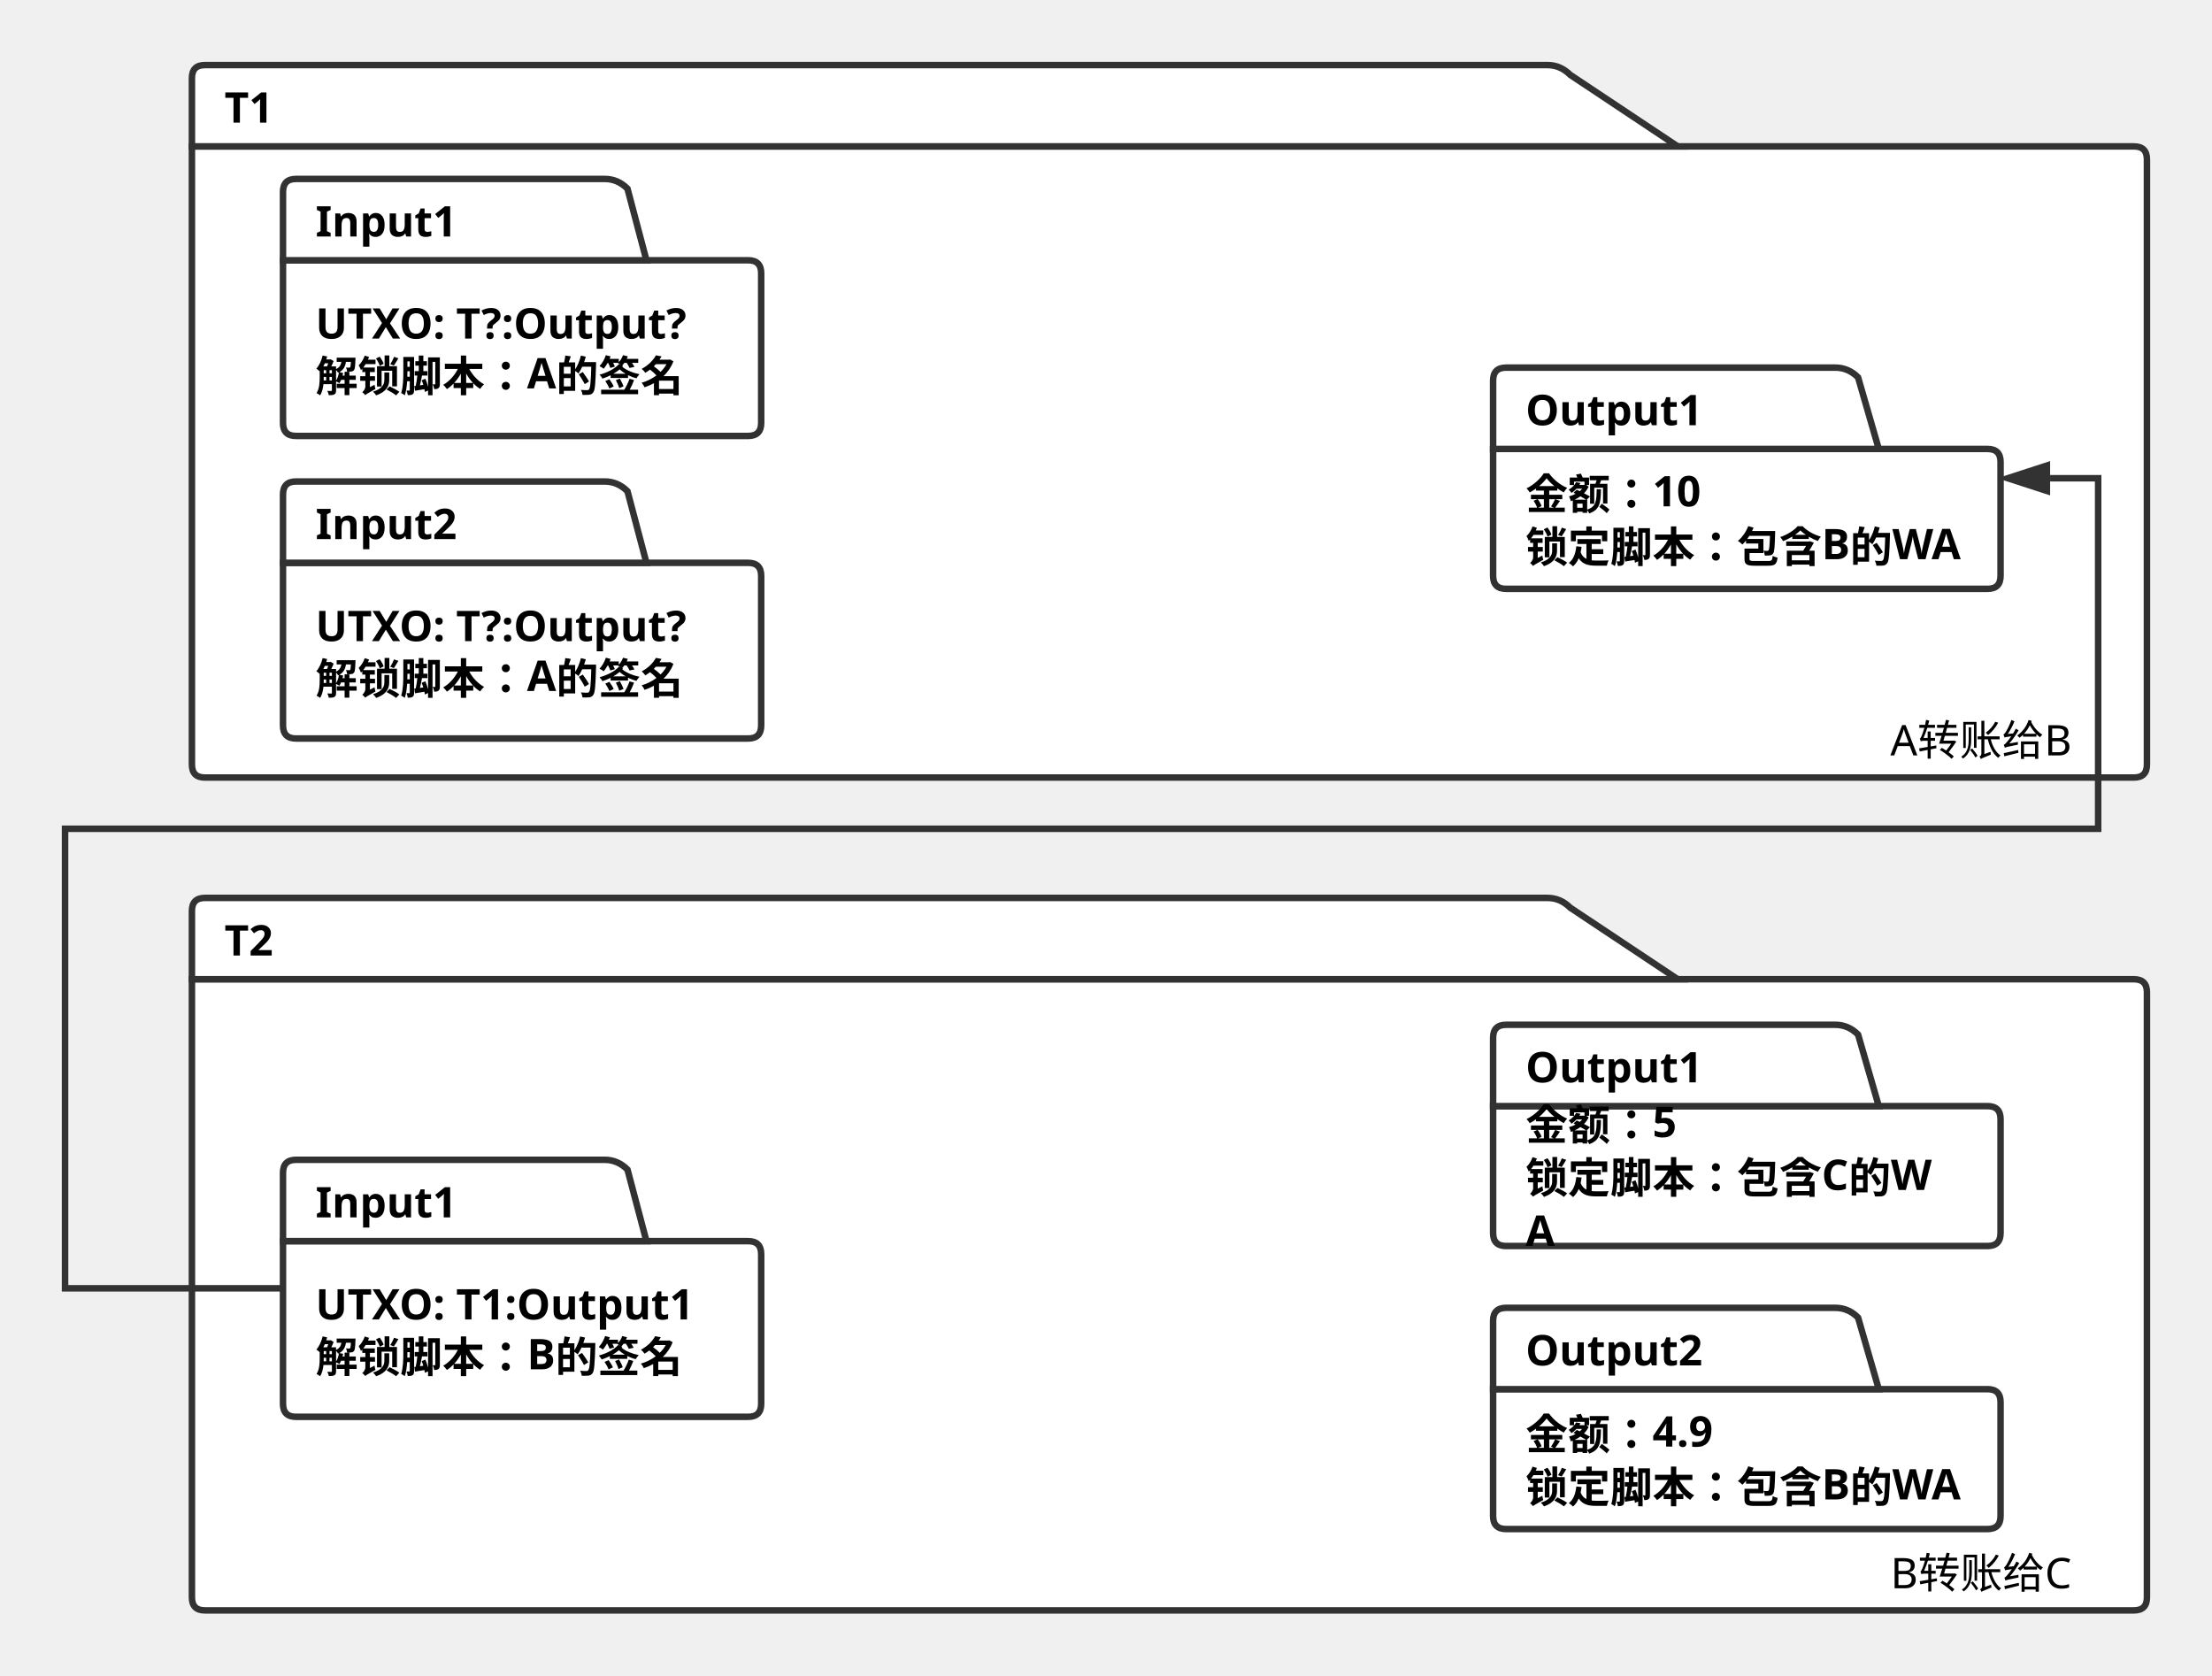
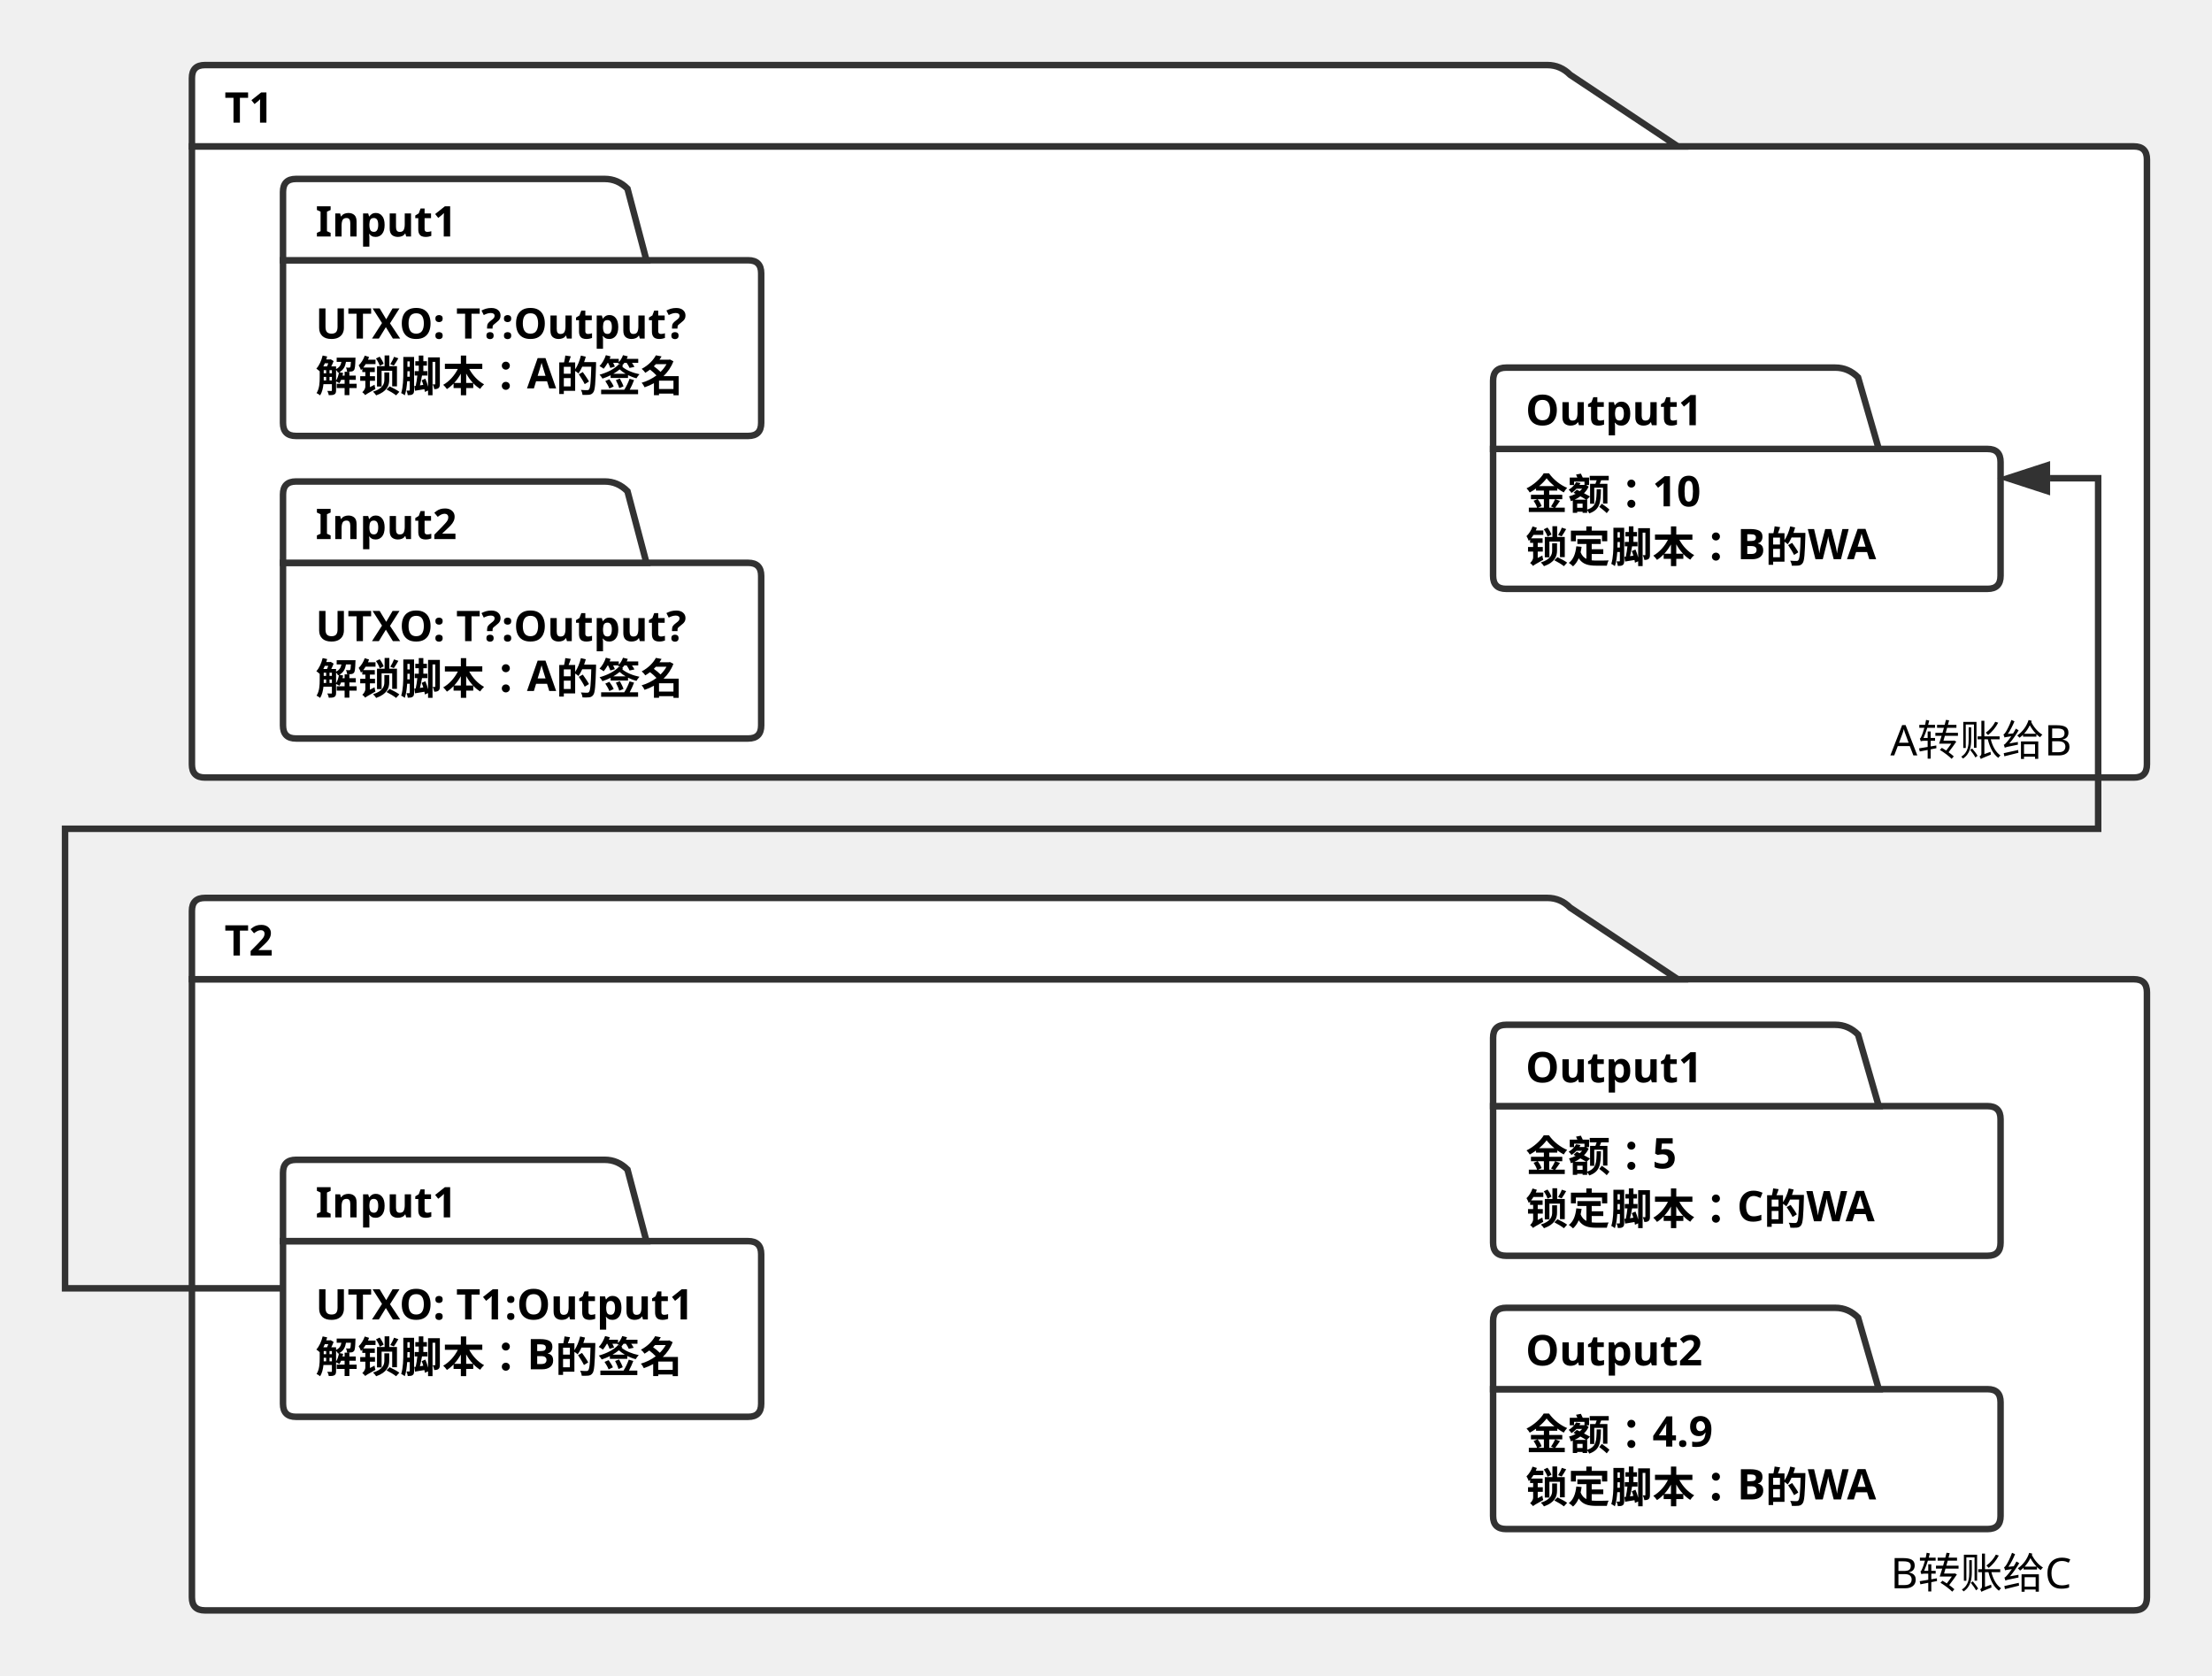
<svg xmlns="http://www.w3.org/2000/svg" id="processonSvg1000" viewBox="316.0 48.0 680.0 515.0" width="680.0" height="515.0">
  <defs id="ProcessOnDefs1001">
-     <marker id="ProcessOnMarker1077" markerUnits="userSpaceOnUse" orient="auto" markerWidth="16.236" markerHeight="10.551" viewBox="-1.0 -1.376 16.236 10.551" refX="-1.0" refY="3.899">
-       <path id="ProcessOnPath1078" d="M12.0 3.899L0.0 7.798V0.0Z" stroke="#323232" stroke-width="2.0" fill="#323232" transform="matrix(1.0,0.0,0.0,1.0,0.0,0.0)" />
+     <marker id="ProcessOnMarker1076" markerUnits="userSpaceOnUse" orient="auto" markerWidth="16.236" markerHeight="10.551" viewBox="-1.0 -1.376 16.236 10.551" refX="-1.0" refY="3.899">
+       <path id="ProcessOnPath1077" d="M12.0 3.899L0.0 7.798V0.0Z" stroke="#323232" stroke-width="2.0" fill="#323232" transform="matrix(1.0,0.0,0.0,1.0,0.0,0.0)" />
    </marker>
  </defs>
  <g id="ProcessOnG1002">
    <path id="ProcessOnPath1003" d="M316.0 48.0H996.0V563.0H316.0V48.0Z" fill="none" />
    <g id="ProcessOnG1004">
      <g id="ProcessOnG1005" transform="matrix(1.0,0.0,0.0,1.0,375.0,68.0)" opacity="1.0">
        <path id="ProcessOnPath1006" d="M0.0 25.0L597.0 25.0Q601.0 25.0 601.0 29.0L601.0 215.0Q601.0 219.0 597.0 219.0L4.0 219.0Q0.0 219.0 0.0 215.0Z" stroke="#323232" stroke-width="2.0" stroke-dasharray="none" opacity="1.0" fill="#ffffff" />
        <path id="ProcessOnPath1007" d="M0.0 4.0Q0.0 0.0 4.0 0.0L416.7 0.0Q420.7 0.0 423.7 3.0L456.76 25.0L0.0 25.0Z" stroke="#323232" stroke-width="2.0" stroke-dasharray="none" opacity="1.0" fill="#ffffff" />
        <path id="ProcessOnPath1008" d="M0.0 0.0L420.7 0.0L456.76 25.0L601.0 25.0L601.0 219.0L0.0 219.0Z" stroke="none" stroke-width="0.0" stroke-dasharray="none" opacity="1.0" fill="none" />
        <g id="ProcessOnG1009" transform="matrix(1.0,0.0,0.0,1.0,10.0,4.375)">
          <text id="ProcessOnText1010" fill="#000000" font-size="13" x="0.0" y="13.325" font-family="微软雅黑" font-weight="bold" font-style="normal" text-decoration="none" family="微软雅黑" text-anchor="start" size="13">T1</text>
        </g>
        <g id="ProcessOnG1011" transform="matrix(1.0,0.0,0.0,1.0,10.0,113.875)">
          <text id="ProcessOnText1012" fill="#000000" font-size="13" x="0.0" y="13.325" font-family="微软雅黑" font-weight="bold" font-style="normal" text-decoration="none" family="微软雅黑" text-anchor="start" size="13" />
        </g>
      </g>
      <g id="ProcessOnG1013" transform="matrix(1.0,0.0,0.0,1.0,403.0,103.0)" opacity="1.0">
        <path id="ProcessOnPath1014" d="M0.0 25.0L143.0 25.0Q147.0 25.0 147.0 29.0L147.0 75.0Q147.0 79.0 143.0 79.0L4.0 79.0Q0.0 79.0 0.0 75.0Z" stroke="#323232" stroke-width="2.0" stroke-dasharray="none" opacity="1.0" fill="#ffffff" />
        <path id="ProcessOnPath1015" d="M0.0 4.0Q0.0 0.0 4.0 0.0L98.9 0.0Q102.9 0.0 105.9 3.0L111.72 25.0L0.0 25.0Z" stroke="#323232" stroke-width="2.0" stroke-dasharray="none" opacity="1.0" fill="#ffffff" />
        <path id="ProcessOnPath1016" d="M0.0 0.0L102.9 0.0L111.72 25.0L147.0 25.0L147.0 79.0L0.0 79.0Z" stroke="none" stroke-width="0.0" stroke-dasharray="none" opacity="1.0" fill="none" />
        <g id="ProcessOnG1017" transform="matrix(1.0,0.0,0.0,1.0,10.0,4.375)">
          <text id="ProcessOnText1018" fill="#000000" font-size="13" x="0.0" y="13.325" font-family="微软雅黑" font-weight="bold" font-style="normal" text-decoration="none" family="微软雅黑" text-anchor="start" size="13">Input1</text>
        </g>
        <g id="ProcessOnG1019" transform="matrix(1.0,0.0,0.0,1.0,10.0,35.75)">
          <text id="ProcessOnText1020" fill="#000000" font-size="13" x="0.0" y="13.325" font-family="微软雅黑" font-weight="bold" font-style="normal" text-decoration="none" family="微软雅黑" text-anchor="start" size="13">UTXO: T?:Output?</text>
          <text id="ProcessOnText1021" fill="#000000" font-size="13" x="0.0" y="29.575" font-family="微软雅黑" font-weight="bold" font-style="normal" text-decoration="none" family="微软雅黑" text-anchor="start" size="13">解锁脚本：A的签名</text>
        </g>
      </g>
      <g id="ProcessOnG1022" transform="matrix(1.0,0.0,0.0,1.0,403.0,196.0)" opacity="1.0">
        <path id="ProcessOnPath1023" d="M0.0 25.0L143.0 25.0Q147.0 25.0 147.0 29.0L147.0 75.0Q147.0 79.0 143.0 79.0L4.0 79.0Q0.0 79.0 0.0 75.0Z" stroke="#323232" stroke-width="2.0" stroke-dasharray="none" opacity="1.0" fill="#ffffff" />
        <path id="ProcessOnPath1024" d="M0.0 4.0Q0.0 0.0 4.0 0.0L98.9 0.0Q102.9 0.0 105.9 3.0L111.72 25.0L0.0 25.0Z" stroke="#323232" stroke-width="2.0" stroke-dasharray="none" opacity="1.0" fill="#ffffff" />
        <path id="ProcessOnPath1025" d="M0.0 0.0L102.9 0.0L111.72 25.0L147.0 25.0L147.0 79.0L0.0 79.0Z" stroke="none" stroke-width="0.0" stroke-dasharray="none" opacity="1.0" fill="none" />
        <g id="ProcessOnG1026" transform="matrix(1.0,0.0,0.0,1.0,10.0,4.375)">
          <text id="ProcessOnText1027" fill="#000000" font-size="13" x="0.0" y="13.325" font-family="微软雅黑" font-weight="bold" font-style="normal" text-decoration="none" family="微软雅黑" text-anchor="start" size="13">Input2</text>
        </g>
        <g id="ProcessOnG1028" transform="matrix(1.0,0.0,0.0,1.0,10.0,35.75)">
          <text id="ProcessOnText1029" fill="#000000" font-size="13" x="0.0" y="13.325" font-family="微软雅黑" font-weight="bold" font-style="normal" text-decoration="none" family="微软雅黑" text-anchor="start" size="13">UTXO: T?:Output?</text>
          <text id="ProcessOnText1030" fill="#000000" font-size="13" x="0.0" y="29.575" font-family="微软雅黑" font-weight="bold" font-style="normal" text-decoration="none" family="微软雅黑" text-anchor="start" size="13">解锁脚本：A的签名</text>
        </g>
      </g>
      <g id="ProcessOnG1031" transform="matrix(1.0,0.0,0.0,1.0,889.0,265.0)" opacity="1.0">
        <path id="ProcessOnPath1032" d="M0.0 0.0L74.0 0.0L74.0 20.0L0.0 20.0Z" stroke="none" stroke-width="0.0" stroke-dasharray="none" opacity="1.0" fill="none" />
        <g id="ProcessOnG1033" transform="matrix(1.0,0.0,0.0,1.0,0.0,1.875)">
          <text id="ProcessOnText1034" fill="#000000" font-size="13" x="36.0" y="13.325" font-family="微软雅黑" font-weight="normal" font-style="normal" text-decoration="none" family="微软雅黑" text-anchor="middle" size="13">A转账给B</text>
        </g>
      </g>
      <g id="ProcessOnG1035" transform="matrix(1.0,0.0,0.0,1.0,775.0,161.0)" opacity="1.0">
        <path id="ProcessOnPath1036" d="M0.0 25.0L152.0 25.0Q156.0 25.0 156.0 29.0L156.0 64.0Q156.0 68.0 152.0 68.0L4.0 68.0Q0.0 68.0 0.0 64.0Z" stroke="#323232" stroke-width="2.0" stroke-dasharray="none" opacity="1.0" fill="#ffffff" />
        <path id="ProcessOnPath1037" d="M0.0 4.0Q0.0 0.0 4.0 0.0L105.2 0.0Q109.2 0.0 112.2 3.0L118.56 25.0L0.0 25.0Z" stroke="#323232" stroke-width="2.0" stroke-dasharray="none" opacity="1.0" fill="#ffffff" />
        <path id="ProcessOnPath1038" d="M0.0 0.0L109.2 0.0L118.56 25.0L156.0 25.0L156.0 68.0L0.0 68.0Z" stroke="none" stroke-width="0.0" stroke-dasharray="none" opacity="1.0" fill="none" />
        <g id="ProcessOnG1039" transform="matrix(1.0,0.0,0.0,1.0,10.0,4.375)">
          <text id="ProcessOnText1040" fill="#000000" font-size="13" x="0.0" y="13.325" font-family="微软雅黑" font-weight="bold" font-style="normal" text-decoration="none" family="微软雅黑" text-anchor="start" size="13">Output1</text>
        </g>
        <g id="ProcessOnG1041" transform="matrix(1.0,0.0,0.0,1.0,10.0,30.25)">
          <text id="ProcessOnText1042" fill="#000000" font-size="13" x="0.0" y="13.325" font-family="微软雅黑" font-weight="bold" font-style="normal" text-decoration="none" family="微软雅黑" text-anchor="start" size="13">金额：10</text>
-           <text id="ProcessOnText1043" fill="#000000" font-size="13" x="0.0" y="29.575" font-family="微软雅黑" font-weight="bold" font-style="normal" text-decoration="none" family="微软雅黑" text-anchor="start" size="13">锁定脚本：包含B的WA</text>
+           <text id="ProcessOnText1043" fill="#000000" font-size="13" x="0.0" y="29.575" font-family="微软雅黑" font-weight="bold" font-style="normal" text-decoration="none" family="微软雅黑" text-anchor="start" size="13">锁定脚本：B的WA</text>
        </g>
      </g>
      <g id="ProcessOnG1044" transform="matrix(1.0,0.0,0.0,1.0,375.0,324.0)" opacity="1.0">
        <path id="ProcessOnPath1045" d="M0.0 25.0L597.0 25.0Q601.0 25.0 601.0 29.0L601.0 215.0Q601.0 219.0 597.0 219.0L4.0 219.0Q0.0 219.0 0.0 215.0Z" stroke="#323232" stroke-width="2.0" stroke-dasharray="none" opacity="1.0" fill="#ffffff" />
        <path id="ProcessOnPath1046" d="M0.0 4.0Q0.0 0.0 4.0 0.0L416.7 0.0Q420.7 0.0 423.7 3.0L456.76 25.0L0.0 25.0Z" stroke="#323232" stroke-width="2.0" stroke-dasharray="none" opacity="1.0" fill="#ffffff" />
        <path id="ProcessOnPath1047" d="M0.0 0.0L420.7 0.0L456.76 25.0L601.0 25.0L601.0 219.0L0.0 219.0Z" stroke="none" stroke-width="0.0" stroke-dasharray="none" opacity="1.0" fill="none" />
        <g id="ProcessOnG1048" transform="matrix(1.0,0.0,0.0,1.0,10.0,4.375)">
          <text id="ProcessOnText1049" fill="#000000" font-size="13" x="0.0" y="13.325" font-family="微软雅黑" font-weight="bold" font-style="normal" text-decoration="none" family="微软雅黑" text-anchor="start" size="13">T2</text>
        </g>
        <g id="ProcessOnG1050" transform="matrix(1.0,0.0,0.0,1.0,10.0,113.875)">
          <text id="ProcessOnText1051" fill="#000000" font-size="13" x="0.0" y="13.325" font-family="微软雅黑" font-weight="bold" font-style="normal" text-decoration="none" family="微软雅黑" text-anchor="start" size="13" />
        </g>
      </g>
      <g id="ProcessOnG1052" transform="matrix(1.0,0.0,0.0,1.0,403.0,404.5)" opacity="1.0">
        <path id="ProcessOnPath1053" d="M0.0 25.0L143.0 25.0Q147.0 25.0 147.0 29.0L147.0 75.0Q147.0 79.0 143.0 79.0L4.0 79.0Q0.0 79.0 0.0 75.0Z" stroke="#323232" stroke-width="2.0" stroke-dasharray="none" opacity="1.0" fill="#ffffff" />
        <path id="ProcessOnPath1054" d="M0.0 4.0Q0.0 0.0 4.0 0.0L98.9 0.0Q102.9 0.0 105.9 3.0L111.72 25.0L0.0 25.0Z" stroke="#323232" stroke-width="2.0" stroke-dasharray="none" opacity="1.0" fill="#ffffff" />
        <path id="ProcessOnPath1055" d="M0.0 0.0L102.9 0.0L111.72 25.0L147.0 25.0L147.0 79.0L0.0 79.0Z" stroke="none" stroke-width="0.0" stroke-dasharray="none" opacity="1.0" fill="none" />
        <g id="ProcessOnG1056" transform="matrix(1.0,0.0,0.0,1.0,10.0,4.375)">
          <text id="ProcessOnText1057" fill="#000000" font-size="13" x="0.0" y="13.325" font-family="微软雅黑" font-weight="bold" font-style="normal" text-decoration="none" family="微软雅黑" text-anchor="start" size="13">Input1</text>
        </g>
        <g id="ProcessOnG1058" transform="matrix(1.0,0.0,0.0,1.0,10.0,35.75)">
          <text id="ProcessOnText1059" fill="#000000" font-size="13" x="0.0" y="13.325" font-family="微软雅黑" font-weight="bold" font-style="normal" text-decoration="none" family="微软雅黑" text-anchor="start" size="13">UTXO: T1:Output1</text>
          <text id="ProcessOnText1060" fill="#000000" font-size="13" x="0.0" y="29.575" font-family="微软雅黑" font-weight="bold" font-style="normal" text-decoration="none" family="微软雅黑" text-anchor="start" size="13">解锁脚本：B的签名</text>
        </g>
      </g>
      <g id="ProcessOnG1061" transform="matrix(1.0,0.0,0.0,1.0,889.0,521.0)" opacity="1.0">
        <path id="ProcessOnPath1062" d="M0.0 0.0L74.0 0.0L74.0 20.0L0.0 20.0Z" stroke="none" stroke-width="0.0" stroke-dasharray="none" opacity="1.0" fill="none" />
        <g id="ProcessOnG1063" transform="matrix(1.0,0.0,0.0,1.0,0.0,1.875)">
          <text id="ProcessOnText1064" fill="#000000" font-size="13" x="36.0" y="13.325" font-family="微软雅黑" font-weight="normal" font-style="normal" text-decoration="none" family="微软雅黑" text-anchor="middle" size="13">B转账给C</text>
        </g>
      </g>
      <g id="ProcessOnG1065" transform="matrix(1.0,0.0,0.0,1.0,775.0,363.0)" opacity="1.0">
-         <path id="ProcessOnPath1066" d="M0.0 25.0L152.0 25.0Q156.0 25.0 156.0 29.0L156.0 64.0Q156.0 68.0 152.0 68.0L4.0 68.0Q0.0 68.0 0.0 64.0Z" stroke="#323232" stroke-width="2.0" stroke-dasharray="none" opacity="1.0" fill="#ffffff" />
+         <path id="ProcessOnPath1066" d="M0.0 25.0L152.0 25.0Q156.0 25.0 156.0 29.0L156.0 67.0Q156.0 71.0 152.0 71.0L4.0 71.0Q0.0 71.0 0.0 67.0Z" stroke="#323232" stroke-width="2.0" stroke-dasharray="none" opacity="1.0" fill="#ffffff" />
        <path id="ProcessOnPath1067" d="M0.0 4.0Q0.0 0.0 4.0 0.0L105.2 0.0Q109.2 0.0 112.2 3.0L118.56 25.0L0.0 25.0Z" stroke="#323232" stroke-width="2.0" stroke-dasharray="none" opacity="1.0" fill="#ffffff" />
-         <path id="ProcessOnPath1068" d="M0.0 0.0L109.2 0.0L118.56 25.0L156.0 25.0L156.0 68.0L0.0 68.0Z" stroke="none" stroke-width="0.0" stroke-dasharray="none" opacity="1.0" fill="none" />
+         <path id="ProcessOnPath1068" d="M0.0 0.0L109.2 0.0L118.56 25.0L156.0 25.0L156.0 71.0L0.0 71.0Z" stroke="none" stroke-width="0.0" stroke-dasharray="none" opacity="1.0" fill="none" />
        <g id="ProcessOnG1069" transform="matrix(1.0,0.0,0.0,1.0,10.0,4.375)">
          <text id="ProcessOnText1070" fill="#000000" font-size="13" x="0.0" y="13.325" font-family="微软雅黑" font-weight="bold" font-style="normal" text-decoration="none" family="微软雅黑" text-anchor="start" size="13">Output1</text>
        </g>
-         <g id="ProcessOnG1071" transform="matrix(1.0,0.0,0.0,1.0,10.0,22.125)">
+         <g id="ProcessOnG1071" transform="matrix(1.0,0.0,0.0,1.0,10.0,31.75)">
          <text id="ProcessOnText1072" fill="#000000" font-size="13" x="0.0" y="13.325" font-family="微软雅黑" font-weight="bold" font-style="normal" text-decoration="none" family="微软雅黑" text-anchor="start" size="13">金额：5</text>
-           <text id="ProcessOnText1073" fill="#000000" font-size="13" x="0.0" y="29.575" font-family="微软雅黑" font-weight="bold" font-style="normal" text-decoration="none" family="微软雅黑" text-anchor="start" size="13">锁定脚本：包含C的W</text>
-           <text id="ProcessOnText1074" fill="#000000" font-size="13" x="0.0" y="45.825" font-family="微软雅黑" font-weight="bold" font-style="normal" text-decoration="none" family="微软雅黑" text-anchor="start" size="13">A</text>
+           <text id="ProcessOnText1073" fill="#000000" font-size="13" x="0.0" y="29.575" font-family="微软雅黑" font-weight="bold" font-style="normal" text-decoration="none" family="微软雅黑" text-anchor="start" size="13">锁定脚本：C的WA</text>
        </g>
      </g>
-       <g id="ProcessOnG1075">
-         <path id="ProcessOnPath1076" d="M403.0 444.0L336.0 444.0L336.0 302.75L961.0 302.75L961.0 195.0L946.236 195.0" stroke="#323232" stroke-width="2.0" stroke-dasharray="none" fill="none" marker-end="url(#ProcessOnMarker1077)" />
+       <g id="ProcessOnG1074">
+         <path id="ProcessOnPath1075" d="M403.0 444.0L336.0 444.0L336.0 302.75L961.0 302.75L961.0 195.0L946.236 195.0" stroke="#323232" stroke-width="2.0" stroke-dasharray="none" fill="none" marker-end="url(#ProcessOnMarker1076)" />
      </g>
-       <g id="ProcessOnG1079" transform="matrix(1.0,0.0,0.0,1.0,775.0,450.0)" opacity="1.0">
-         <path id="ProcessOnPath1080" d="M0.0 25.0L152.0 25.0Q156.0 25.0 156.0 29.0L156.0 64.0Q156.0 68.0 152.0 68.0L4.0 68.0Q0.0 68.0 0.0 64.0Z" stroke="#323232" stroke-width="2.0" stroke-dasharray="none" opacity="1.0" fill="#ffffff" />
-         <path id="ProcessOnPath1081" d="M0.0 4.0Q0.0 0.0 4.0 0.0L105.2 0.0Q109.2 0.0 112.2 3.0L118.56 25.0L0.0 25.0Z" stroke="#323232" stroke-width="2.0" stroke-dasharray="none" opacity="1.0" fill="#ffffff" />
-         <path id="ProcessOnPath1082" d="M0.0 0.0L109.2 0.0L118.56 25.0L156.0 25.0L156.0 68.0L0.0 68.0Z" stroke="none" stroke-width="0.0" stroke-dasharray="none" opacity="1.0" fill="none" />
-         <g id="ProcessOnG1083" transform="matrix(1.0,0.0,0.0,1.0,10.0,4.375)">
-           <text id="ProcessOnText1084" fill="#000000" font-size="13" x="0.0" y="13.325" font-family="微软雅黑" font-weight="bold" font-style="normal" text-decoration="none" family="微软雅黑" text-anchor="start" size="13">Output2</text>
+       <g id="ProcessOnG1078" transform="matrix(1.0,0.0,0.0,1.0,775.0,450.0)" opacity="1.0">
+         <path id="ProcessOnPath1079" d="M0.0 25.0L152.0 25.0Q156.0 25.0 156.0 29.0L156.0 64.0Q156.0 68.0 152.0 68.0L4.0 68.0Q0.0 68.0 0.0 64.0Z" stroke="#323232" stroke-width="2.0" stroke-dasharray="none" opacity="1.0" fill="#ffffff" />
+         <path id="ProcessOnPath1080" d="M0.0 4.0Q0.0 0.0 4.0 0.0L105.2 0.0Q109.2 0.0 112.2 3.0L118.56 25.0L0.0 25.0Z" stroke="#323232" stroke-width="2.0" stroke-dasharray="none" opacity="1.0" fill="#ffffff" />
+         <path id="ProcessOnPath1081" d="M0.0 0.0L109.2 0.0L118.56 25.0L156.0 25.0L156.0 68.0L0.0 68.0Z" stroke="none" stroke-width="0.0" stroke-dasharray="none" opacity="1.0" fill="none" />
+         <g id="ProcessOnG1082" transform="matrix(1.0,0.0,0.0,1.0,10.0,4.375)">
+           <text id="ProcessOnText1083" fill="#000000" font-size="13" x="0.0" y="13.325" font-family="微软雅黑" font-weight="bold" font-style="normal" text-decoration="none" family="微软雅黑" text-anchor="start" size="13">Output2</text>
        </g>
-         <g id="ProcessOnG1085" transform="matrix(1.0,0.0,0.0,1.0,10.0,30.25)">
-           <text id="ProcessOnText1086" fill="#000000" font-size="13" x="0.0" y="13.325" font-family="微软雅黑" font-weight="bold" font-style="normal" text-decoration="none" family="微软雅黑" text-anchor="start" size="13">金额：4.9</text>
-           <text id="ProcessOnText1087" fill="#000000" font-size="13" x="0.0" y="29.575" font-family="微软雅黑" font-weight="bold" font-style="normal" text-decoration="none" family="微软雅黑" text-anchor="start" size="13">锁定脚本：包含B的WA</text>
+         <g id="ProcessOnG1084" transform="matrix(1.0,0.0,0.0,1.0,10.0,30.25)">
+           <text id="ProcessOnText1085" fill="#000000" font-size="13" x="0.0" y="13.325" font-family="微软雅黑" font-weight="bold" font-style="normal" text-decoration="none" family="微软雅黑" text-anchor="start" size="13">金额：4.9</text>
+           <text id="ProcessOnText1086" fill="#000000" font-size="13" x="0.0" y="29.575" font-family="微软雅黑" font-weight="bold" font-style="normal" text-decoration="none" family="微软雅黑" text-anchor="start" size="13">锁定脚本：B的WA</text>
        </g>
      </g>
    </g>
  </g>
</svg>
